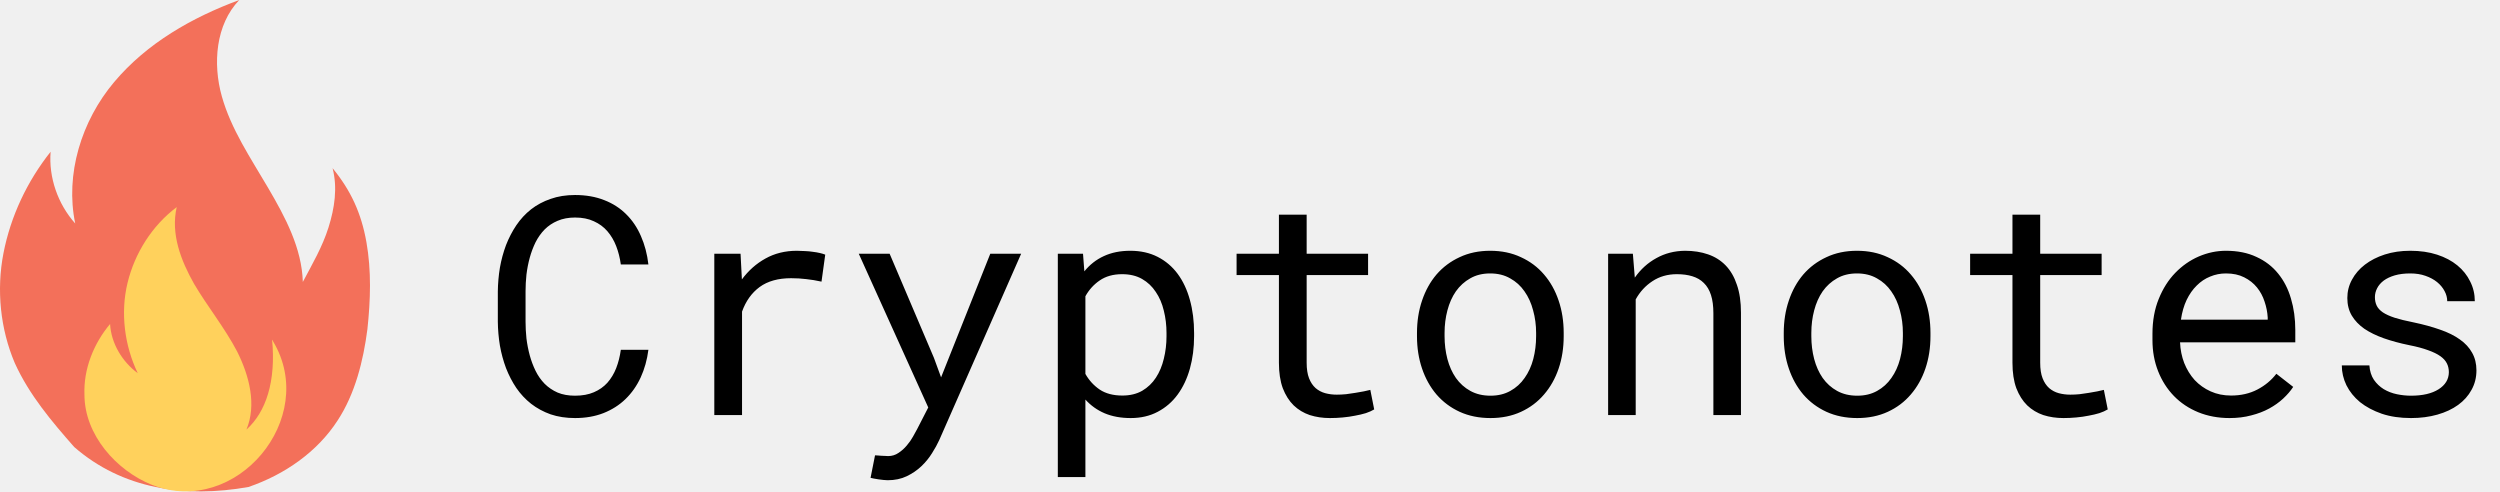
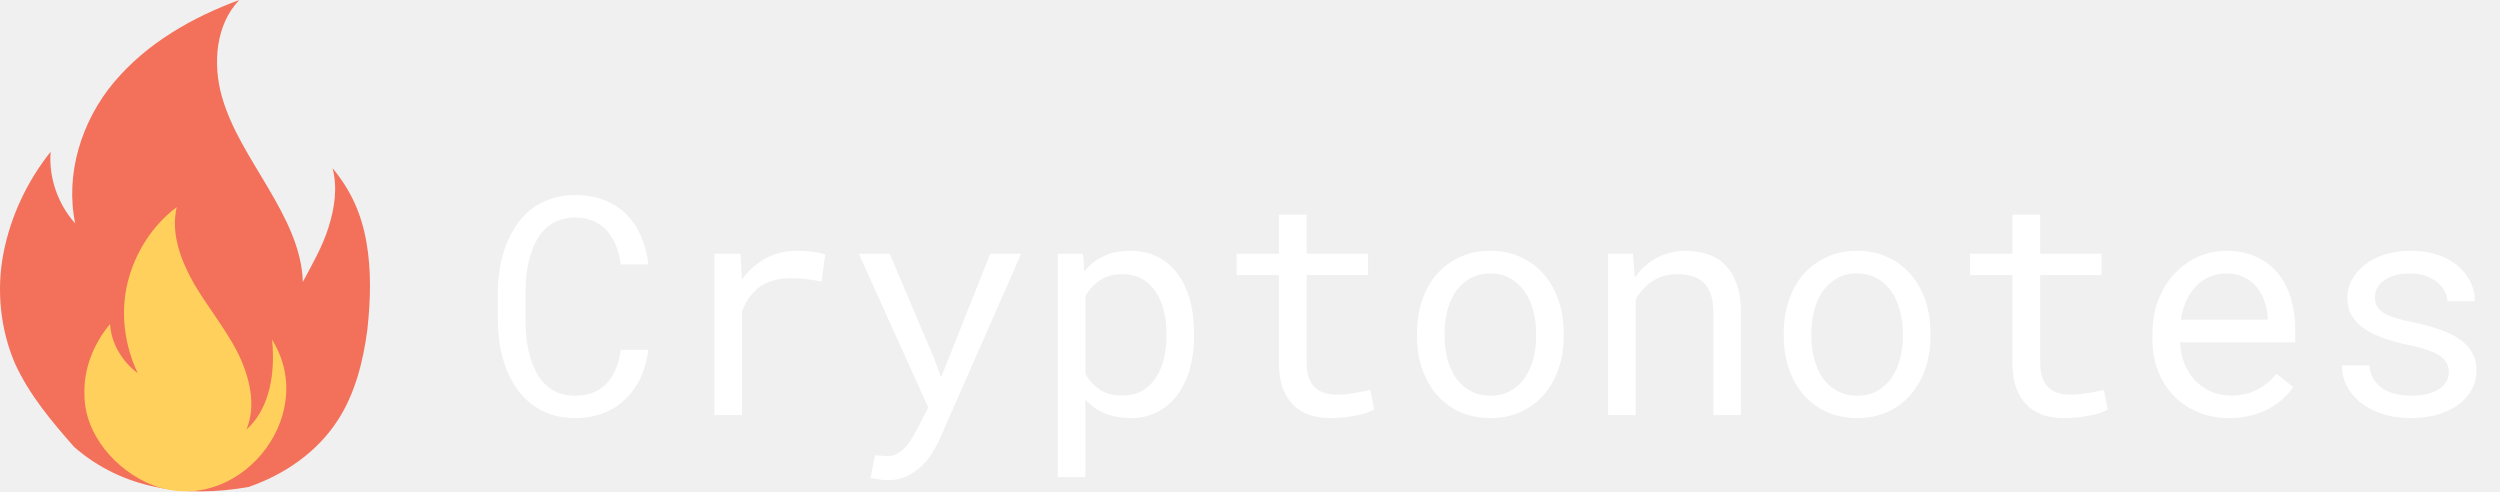
<svg xmlns="http://www.w3.org/2000/svg" width="524" height="103" viewBox="0 0 524 103" fill="none">
-   <path d="M135.906 73.312C135.635 75.417 135.094 77.354 134.281 79.125C133.469 80.875 132.406 82.385 131.094 83.656C129.802 84.906 128.26 85.885 126.469 86.594C124.698 87.281 122.719 87.625 120.531 87.625C118.656 87.625 116.948 87.365 115.406 86.844C113.885 86.302 112.521 85.562 111.312 84.625C110.125 83.688 109.094 82.583 108.219 81.312C107.365 80.042 106.646 78.656 106.062 77.156C105.5 75.656 105.073 74.083 104.781 72.438C104.51 70.792 104.365 69.125 104.344 67.438V61.094C104.365 59.406 104.51 57.74 104.781 56.094C105.073 54.448 105.5 52.875 106.062 51.375C106.646 49.875 107.365 48.49 108.219 47.219C109.094 45.927 110.125 44.812 111.312 43.875C112.521 42.938 113.885 42.208 115.406 41.688C116.927 41.146 118.635 40.875 120.531 40.875C122.802 40.875 124.833 41.229 126.625 41.938C128.417 42.625 129.958 43.615 131.25 44.906C132.542 46.177 133.573 47.708 134.344 49.5C135.135 51.292 135.656 53.271 135.906 55.438H130.125C129.938 54.062 129.615 52.781 129.156 51.594C128.698 50.406 128.083 49.365 127.312 48.469C126.542 47.573 125.594 46.875 124.469 46.375C123.365 45.854 122.052 45.594 120.531 45.594C119.156 45.594 117.938 45.823 116.875 46.281C115.833 46.719 114.927 47.323 114.156 48.094C113.406 48.865 112.771 49.76 112.25 50.781C111.75 51.802 111.344 52.885 111.031 54.031C110.719 55.177 110.49 56.354 110.344 57.562C110.219 58.75 110.156 59.906 110.156 61.031V67.438C110.156 68.562 110.219 69.729 110.344 70.938C110.49 72.125 110.719 73.302 111.031 74.469C111.344 75.615 111.75 76.698 112.25 77.719C112.75 78.74 113.385 79.646 114.156 80.438C114.927 81.208 115.833 81.823 116.875 82.281C117.917 82.719 119.135 82.938 120.531 82.938C122.052 82.938 123.365 82.698 124.469 82.219C125.594 81.74 126.542 81.073 127.312 80.219C128.083 79.344 128.698 78.323 129.156 77.156C129.615 75.969 129.938 74.688 130.125 73.312H135.906ZM167.031 52.562C167.573 52.562 168.135 52.583 168.719 52.625C169.302 52.646 169.854 52.698 170.375 52.781C170.917 52.844 171.406 52.927 171.844 53.031C172.302 53.135 172.677 53.25 172.969 53.375L172.188 59.031C171.062 58.781 169.99 58.604 168.969 58.5C167.969 58.375 166.917 58.312 165.812 58.312C163.104 58.312 160.906 58.927 159.219 60.156C157.552 61.385 156.323 63.104 155.531 65.312V87H149.719V53.188H155.219L155.5 58.562C156.875 56.708 158.521 55.25 160.438 54.188C162.375 53.104 164.573 52.562 167.031 52.562ZM195.75 75L197.25 79.094L207.562 53.188H214.031L196.875 92.219C196.479 93.094 195.969 94.021 195.344 95C194.74 95.979 194 96.885 193.125 97.719C192.25 98.552 191.229 99.25 190.062 99.812C188.896 100.375 187.552 100.656 186.031 100.656C185.76 100.656 185.458 100.635 185.125 100.594C184.792 100.573 184.458 100.531 184.125 100.469C183.792 100.427 183.479 100.375 183.188 100.312C182.896 100.25 182.656 100.198 182.469 100.156L183.406 95.438C183.552 95.438 183.75 95.448 184 95.469C184.25 95.49 184.51 95.51 184.781 95.531C185.052 95.552 185.312 95.562 185.562 95.562C185.812 95.583 186.01 95.594 186.156 95.594C186.948 95.594 187.667 95.375 188.312 94.938C188.979 94.5 189.562 93.979 190.062 93.375C190.583 92.771 191.021 92.146 191.375 91.5C191.75 90.854 192.042 90.323 192.25 89.906L194.562 85.406L180 53.188H186.469L195.75 75ZM250.281 70.469C250.281 72.885 249.99 75.146 249.406 77.25C248.823 79.333 247.969 81.146 246.844 82.688C245.719 84.229 244.323 85.438 242.656 86.312C241.01 87.188 239.125 87.625 237 87.625C234.938 87.625 233.115 87.292 231.531 86.625C229.969 85.958 228.625 85 227.5 83.75V100H221.719V53.188H227L227.281 56.875C228.406 55.479 229.76 54.417 231.344 53.688C232.948 52.938 234.802 52.562 236.906 52.562C239.073 52.562 240.99 52.99 242.656 53.844C244.323 54.698 245.719 55.885 246.844 57.406C247.969 58.927 248.823 60.75 249.406 62.875C249.99 64.979 250.281 67.292 250.281 69.812V70.469ZM244.5 69.812C244.5 68.167 244.312 66.604 243.938 65.125C243.583 63.625 243.021 62.312 242.25 61.188C241.5 60.042 240.542 59.135 239.375 58.469C238.208 57.802 236.812 57.469 235.188 57.469C233.333 57.469 231.771 57.906 230.5 58.781C229.25 59.635 228.25 60.74 227.5 62.094V78.375C228.25 79.708 229.25 80.802 230.5 81.656C231.75 82.49 233.333 82.906 235.25 82.906C236.854 82.906 238.24 82.573 239.406 81.906C240.573 81.219 241.531 80.302 242.281 79.156C243.031 78.01 243.583 76.688 243.938 75.188C244.312 73.688 244.5 72.115 244.5 70.469V69.812ZM273.875 45V53.188H286.75V57.656H273.875V76.031C273.875 77.344 274.042 78.427 274.375 79.281C274.708 80.135 275.167 80.823 275.75 81.344C276.333 81.844 277 82.198 277.75 82.406C278.521 82.615 279.333 82.719 280.188 82.719C280.812 82.719 281.458 82.688 282.125 82.625C282.792 82.542 283.438 82.448 284.062 82.344C284.708 82.24 285.302 82.135 285.844 82.031C286.406 81.906 286.865 81.802 287.219 81.719L288.031 85.812C287.552 86.104 286.969 86.365 286.281 86.594C285.594 86.802 284.844 86.979 284.031 87.125C283.219 87.292 282.354 87.417 281.438 87.5C280.542 87.583 279.646 87.625 278.75 87.625C277.25 87.625 275.844 87.417 274.531 87C273.24 86.562 272.115 85.885 271.156 84.969C270.198 84.031 269.438 82.833 268.875 81.375C268.333 79.896 268.062 78.115 268.062 76.031V57.656H259.188V53.188H268.062V45H273.875ZM297 69.781C297 67.344 297.354 65.083 298.062 63C298.771 60.896 299.781 59.073 301.094 57.531C302.427 55.99 304.042 54.781 305.938 53.906C307.833 53.01 309.969 52.562 312.344 52.562C314.74 52.562 316.885 53.01 318.781 53.906C320.698 54.781 322.312 55.99 323.625 57.531C324.958 59.073 325.979 60.896 326.688 63C327.396 65.083 327.75 67.344 327.75 69.781V70.469C327.75 72.906 327.396 75.167 326.688 77.25C325.979 79.333 324.958 81.146 323.625 82.688C322.312 84.229 320.708 85.438 318.812 86.312C316.917 87.188 314.781 87.625 312.406 87.625C310.01 87.625 307.854 87.188 305.938 86.312C304.042 85.438 302.427 84.229 301.094 82.688C299.781 81.146 298.771 79.333 298.062 77.25C297.354 75.167 297 72.906 297 70.469V69.781ZM302.781 70.469C302.781 72.135 302.979 73.729 303.375 75.25C303.771 76.75 304.365 78.073 305.156 79.219C305.969 80.365 306.979 81.271 308.188 81.938C309.396 82.604 310.802 82.938 312.406 82.938C313.99 82.938 315.375 82.604 316.562 81.938C317.771 81.271 318.771 80.365 319.562 79.219C320.375 78.073 320.979 76.75 321.375 75.25C321.771 73.729 321.969 72.135 321.969 70.469V69.781C321.969 68.135 321.76 66.562 321.344 65.062C320.948 63.542 320.344 62.208 319.531 61.062C318.74 59.917 317.74 59.01 316.531 58.344C315.344 57.656 313.948 57.312 312.344 57.312C310.74 57.312 309.344 57.656 308.156 58.344C306.969 59.01 305.969 59.917 305.156 61.062C304.365 62.208 303.771 63.542 303.375 65.062C302.979 66.562 302.781 68.135 302.781 69.781V70.469ZM342.25 53.188L342.656 58.188C343.885 56.438 345.396 55.073 347.188 54.094C348.979 53.094 350.979 52.583 353.188 52.562C354.958 52.562 356.562 52.812 358 53.312C359.458 53.812 360.698 54.594 361.719 55.656C362.74 56.719 363.521 58.073 364.062 59.719C364.625 61.344 364.906 63.281 364.906 65.531V87H359.125V65.656C359.125 64.156 358.958 62.885 358.625 61.844C358.292 60.802 357.792 59.958 357.125 59.312C356.479 58.667 355.677 58.198 354.719 57.906C353.781 57.615 352.698 57.469 351.469 57.469C349.531 57.469 347.823 57.958 346.344 58.938C344.885 59.896 343.719 61.167 342.844 62.75V87H337.062V53.188H342.25ZM373.875 69.781C373.875 67.344 374.229 65.083 374.938 63C375.646 60.896 376.656 59.073 377.969 57.531C379.302 55.99 380.917 54.781 382.812 53.906C384.708 53.01 386.844 52.562 389.219 52.562C391.615 52.562 393.76 53.01 395.656 53.906C397.573 54.781 399.188 55.99 400.5 57.531C401.833 59.073 402.854 60.896 403.562 63C404.271 65.083 404.625 67.344 404.625 69.781V70.469C404.625 72.906 404.271 75.167 403.562 77.25C402.854 79.333 401.833 81.146 400.5 82.688C399.188 84.229 397.583 85.438 395.688 86.312C393.792 87.188 391.656 87.625 389.281 87.625C386.885 87.625 384.729 87.188 382.812 86.312C380.917 85.438 379.302 84.229 377.969 82.688C376.656 81.146 375.646 79.333 374.938 77.25C374.229 75.167 373.875 72.906 373.875 70.469V69.781ZM379.656 70.469C379.656 72.135 379.854 73.729 380.25 75.25C380.646 76.75 381.24 78.073 382.031 79.219C382.844 80.365 383.854 81.271 385.062 81.938C386.271 82.604 387.677 82.938 389.281 82.938C390.865 82.938 392.25 82.604 393.438 81.938C394.646 81.271 395.646 80.365 396.438 79.219C397.25 78.073 397.854 76.75 398.25 75.25C398.646 73.729 398.844 72.135 398.844 70.469V69.781C398.844 68.135 398.635 66.562 398.219 65.062C397.823 63.542 397.219 62.208 396.406 61.062C395.615 59.917 394.615 59.01 393.406 58.344C392.219 57.656 390.823 57.312 389.219 57.312C387.615 57.312 386.219 57.656 385.031 58.344C383.844 59.01 382.844 59.917 382.031 61.062C381.24 62.208 380.646 63.542 380.25 65.062C379.854 66.562 379.656 68.135 379.656 69.781V70.469ZM427.625 45V53.188H440.5V57.656H427.625V76.031C427.625 77.344 427.792 78.427 428.125 79.281C428.458 80.135 428.917 80.823 429.5 81.344C430.083 81.844 430.75 82.198 431.5 82.406C432.271 82.615 433.083 82.719 433.938 82.719C434.562 82.719 435.208 82.688 435.875 82.625C436.542 82.542 437.188 82.448 437.812 82.344C438.458 82.24 439.052 82.135 439.594 82.031C440.156 81.906 440.615 81.802 440.969 81.719L441.781 85.812C441.302 86.104 440.719 86.365 440.031 86.594C439.344 86.802 438.594 86.979 437.781 87.125C436.969 87.292 436.104 87.417 435.188 87.5C434.292 87.583 433.396 87.625 432.5 87.625C431 87.625 429.594 87.417 428.281 87C426.99 86.562 425.865 85.885 424.906 84.969C423.948 84.031 423.188 82.833 422.625 81.375C422.083 79.896 421.812 78.115 421.812 76.031V57.656H412.938V53.188H421.812V45H427.625ZM467.312 87.625C464.938 87.625 462.75 87.219 460.75 86.406C458.771 85.594 457.073 84.458 455.656 83C454.24 81.542 453.135 79.812 452.344 77.812C451.552 75.812 451.156 73.635 451.156 71.281V69.969C451.156 67.24 451.594 64.802 452.469 62.656C453.344 60.49 454.5 58.667 455.938 57.188C457.396 55.688 459.042 54.542 460.875 53.75C462.729 52.958 464.625 52.562 466.562 52.562C469 52.562 471.125 52.99 472.938 53.844C474.771 54.677 476.292 55.844 477.5 57.344C478.708 58.823 479.604 60.573 480.188 62.594C480.792 64.615 481.094 66.802 481.094 69.156V71.75H456.938C457 73.292 457.292 74.74 457.812 76.094C458.354 77.448 459.083 78.635 460 79.656C460.938 80.656 462.052 81.448 463.344 82.031C464.635 82.615 466.062 82.906 467.625 82.906C469.688 82.906 471.521 82.49 473.125 81.656C474.729 80.823 476.062 79.719 477.125 78.344L480.656 81.094C480.094 81.948 479.385 82.771 478.531 83.562C477.698 84.333 476.729 85.021 475.625 85.625C474.521 86.229 473.271 86.708 471.875 87.062C470.479 87.438 468.958 87.625 467.312 87.625ZM466.562 57.312C465.396 57.312 464.292 57.531 463.25 57.969C462.208 58.385 461.271 59.01 460.438 59.844C459.604 60.656 458.896 61.667 458.312 62.875C457.75 64.062 457.354 65.438 457.125 67H475.312V66.562C475.25 65.438 475.031 64.323 474.656 63.219C474.302 62.115 473.771 61.125 473.062 60.25C472.354 59.375 471.458 58.667 470.375 58.125C469.312 57.583 468.042 57.312 466.562 57.312ZM513.281 78.031C513.281 77.344 513.146 76.729 512.875 76.188C512.604 75.625 512.146 75.115 511.5 74.656C510.854 74.198 510 73.781 508.938 73.406C507.875 73.01 506.552 72.656 504.969 72.344C503.031 71.948 501.26 71.469 499.656 70.906C498.073 70.344 496.708 69.677 495.562 68.906C494.438 68.115 493.562 67.198 492.938 66.156C492.312 65.094 492 63.865 492 62.469C492 61.094 492.323 59.812 492.969 58.625C493.615 57.417 494.521 56.365 495.688 55.469C496.854 54.573 498.24 53.865 499.844 53.344C501.469 52.823 503.25 52.562 505.188 52.562C507.271 52.562 509.146 52.833 510.812 53.375C512.479 53.917 513.896 54.667 515.062 55.625C516.229 56.583 517.125 57.708 517.75 59C518.396 60.271 518.719 61.646 518.719 63.125H512.938C512.938 62.396 512.75 61.688 512.375 61C512 60.292 511.479 59.667 510.812 59.125C510.146 58.583 509.333 58.146 508.375 57.812C507.438 57.479 506.375 57.312 505.188 57.312C503.958 57.312 502.875 57.448 501.938 57.719C501.021 57.99 500.25 58.354 499.625 58.812C499.021 59.271 498.562 59.802 498.25 60.406C497.938 61.01 497.781 61.635 497.781 62.281C497.781 62.948 497.906 63.542 498.156 64.062C498.406 64.583 498.833 65.052 499.438 65.469C500.062 65.885 500.885 66.26 501.906 66.594C502.948 66.927 504.26 67.25 505.844 67.562C507.927 68 509.792 68.51 511.438 69.094C513.083 69.656 514.469 70.344 515.594 71.156C516.719 71.948 517.573 72.875 518.156 73.938C518.76 75 519.062 76.229 519.062 77.625C519.062 79.125 518.719 80.49 518.031 81.719C517.365 82.948 516.427 84 515.219 84.875C514.01 85.75 512.562 86.427 510.875 86.906C509.188 87.385 507.344 87.625 505.344 87.625C503.052 87.625 501.01 87.323 499.219 86.719C497.427 86.094 495.906 85.281 494.656 84.281C493.427 83.26 492.479 82.083 491.812 80.75C491.167 79.417 490.844 78.031 490.844 76.594H496.625C496.708 77.781 497.021 78.781 497.562 79.594C498.125 80.406 498.812 81.062 499.625 81.562C500.458 82.062 501.375 82.417 502.375 82.625C503.375 82.833 504.365 82.938 505.344 82.938C507.781 82.938 509.708 82.49 511.125 81.594C512.542 80.698 513.26 79.51 513.281 78.031Z" fill="black" />
+   <path d="M135.906 73.312C135.635 75.417 135.094 77.354 134.281 79.125C133.469 80.875 132.406 82.385 131.094 83.656C129.802 84.906 128.26 85.885 126.469 86.594C124.698 87.281 122.719 87.625 120.531 87.625C118.656 87.625 116.948 87.365 115.406 86.844C113.885 86.302 112.521 85.562 111.312 84.625C110.125 83.688 109.094 82.583 108.219 81.312C107.365 80.042 106.646 78.656 106.062 77.156C105.5 75.656 105.073 74.083 104.781 72.438C104.51 70.792 104.365 69.125 104.344 67.438V61.094C104.365 59.406 104.51 57.74 104.781 56.094C105.073 54.448 105.5 52.875 106.062 51.375C106.646 49.875 107.365 48.49 108.219 47.219C109.094 45.927 110.125 44.812 111.312 43.875C112.521 42.938 113.885 42.208 115.406 41.688C116.927 41.146 118.635 40.875 120.531 40.875C122.802 40.875 124.833 41.229 126.625 41.938C128.417 42.625 129.958 43.615 131.25 44.906C132.542 46.177 133.573 47.708 134.344 49.5C135.135 51.292 135.656 53.271 135.906 55.438H130.125C129.938 54.062 129.615 52.781 129.156 51.594C128.698 50.406 128.083 49.365 127.312 48.469C126.542 47.573 125.594 46.875 124.469 46.375C123.365 45.854 122.052 45.594 120.531 45.594C119.156 45.594 117.938 45.823 116.875 46.281C115.833 46.719 114.927 47.323 114.156 48.094C113.406 48.865 112.771 49.76 112.25 50.781C111.75 51.802 111.344 52.885 111.031 54.031C110.719 55.177 110.49 56.354 110.344 57.562C110.219 58.75 110.156 59.906 110.156 61.031V67.438C110.156 68.562 110.219 69.729 110.344 70.938C110.49 72.125 110.719 73.302 111.031 74.469C111.344 75.615 111.75 76.698 112.25 77.719C112.75 78.74 113.385 79.646 114.156 80.438C114.927 81.208 115.833 81.823 116.875 82.281C117.917 82.719 119.135 82.938 120.531 82.938C122.052 82.938 123.365 82.698 124.469 82.219C125.594 81.74 126.542 81.073 127.312 80.219C128.083 79.344 128.698 78.323 129.156 77.156C129.615 75.969 129.938 74.688 130.125 73.312H135.906ZM167.031 52.562C167.573 52.562 168.135 52.583 168.719 52.625C169.302 52.646 169.854 52.698 170.375 52.781C170.917 52.844 171.406 52.927 171.844 53.031C172.302 53.135 172.677 53.25 172.969 53.375L172.188 59.031C171.062 58.781 169.99 58.604 168.969 58.5C167.969 58.375 166.917 58.312 165.812 58.312C163.104 58.312 160.906 58.927 159.219 60.156C157.552 61.385 156.323 63.104 155.531 65.312V87H149.719V53.188H155.219L155.5 58.562C156.875 56.708 158.521 55.25 160.438 54.188C162.375 53.104 164.573 52.562 167.031 52.562ZM195.75 75L197.25 79.094L207.562 53.188H214.031L196.875 92.219C196.479 93.094 195.969 94.021 195.344 95C194.74 95.979 194 96.885 193.125 97.719C192.25 98.552 191.229 99.25 190.062 99.812C188.896 100.375 187.552 100.656 186.031 100.656C185.76 100.656 185.458 100.635 185.125 100.594C184.792 100.573 184.458 100.531 184.125 100.469C183.792 100.427 183.479 100.375 183.188 100.312C182.896 100.25 182.656 100.198 182.469 100.156L183.406 95.438C183.552 95.438 183.75 95.448 184 95.469C184.25 95.49 184.51 95.51 184.781 95.531C185.052 95.552 185.312 95.562 185.562 95.562C185.812 95.583 186.01 95.594 186.156 95.594C186.948 95.594 187.667 95.375 188.312 94.938C188.979 94.5 189.562 93.979 190.062 93.375C190.583 92.771 191.021 92.146 191.375 91.5C191.75 90.854 192.042 90.323 192.25 89.906L194.562 85.406L180 53.188H186.469L195.75 75ZM250.281 70.469C250.281 72.885 249.99 75.146 249.406 77.25C248.823 79.333 247.969 81.146 246.844 82.688C245.719 84.229 244.323 85.438 242.656 86.312C241.01 87.188 239.125 87.625 237 87.625C234.938 87.625 233.115 87.292 231.531 86.625C229.969 85.958 228.625 85 227.5 83.75V100H221.719V53.188H227L227.281 56.875C228.406 55.479 229.76 54.417 231.344 53.688C232.948 52.938 234.802 52.562 236.906 52.562C239.073 52.562 240.99 52.99 242.656 53.844C244.323 54.698 245.719 55.885 246.844 57.406C247.969 58.927 248.823 60.75 249.406 62.875C249.99 64.979 250.281 67.292 250.281 69.812V70.469ZM244.5 69.812C244.5 68.167 244.312 66.604 243.938 65.125C243.583 63.625 243.021 62.312 242.25 61.188C241.5 60.042 240.542 59.135 239.375 58.469C238.208 57.802 236.812 57.469 235.188 57.469C233.333 57.469 231.771 57.906 230.5 58.781C229.25 59.635 228.25 60.74 227.5 62.094V78.375C228.25 79.708 229.25 80.802 230.5 81.656C231.75 82.49 233.333 82.906 235.25 82.906C236.854 82.906 238.24 82.573 239.406 81.906C240.573 81.219 241.531 80.302 242.281 79.156C243.031 78.01 243.583 76.688 243.938 75.188C244.312 73.688 244.5 72.115 244.5 70.469V69.812ZM273.875 45V53.188H286.75V57.656H273.875V76.031C273.875 77.344 274.042 78.427 274.375 79.281C274.708 80.135 275.167 80.823 275.75 81.344C276.333 81.844 277 82.198 277.75 82.406C278.521 82.615 279.333 82.719 280.188 82.719C280.812 82.719 281.458 82.688 282.125 82.625C282.792 82.542 283.438 82.448 284.062 82.344C284.708 82.24 285.302 82.135 285.844 82.031C286.406 81.906 286.865 81.802 287.219 81.719L288.031 85.812C287.552 86.104 286.969 86.365 286.281 86.594C285.594 86.802 284.844 86.979 284.031 87.125C283.219 87.292 282.354 87.417 281.438 87.5C280.542 87.583 279.646 87.625 278.75 87.625C277.25 87.625 275.844 87.417 274.531 87C273.24 86.562 272.115 85.885 271.156 84.969C270.198 84.031 269.438 82.833 268.875 81.375C268.333 79.896 268.062 78.115 268.062 76.031V57.656H259.188V53.188H268.062V45H273.875ZM297 69.781C297 67.344 297.354 65.083 298.062 63C298.771 60.896 299.781 59.073 301.094 57.531C302.427 55.99 304.042 54.781 305.938 53.906C307.833 53.01 309.969 52.562 312.344 52.562C314.74 52.562 316.885 53.01 318.781 53.906C320.698 54.781 322.312 55.99 323.625 57.531C324.958 59.073 325.979 60.896 326.688 63C327.396 65.083 327.75 67.344 327.75 69.781V70.469C327.75 72.906 327.396 75.167 326.688 77.25C325.979 79.333 324.958 81.146 323.625 82.688C322.312 84.229 320.708 85.438 318.812 86.312C316.917 87.188 314.781 87.625 312.406 87.625C310.01 87.625 307.854 87.188 305.938 86.312C304.042 85.438 302.427 84.229 301.094 82.688C299.781 81.146 298.771 79.333 298.062 77.25C297.354 75.167 297 72.906 297 70.469V69.781ZM302.781 70.469C302.781 72.135 302.979 73.729 303.375 75.25C303.771 76.75 304.365 78.073 305.156 79.219C305.969 80.365 306.979 81.271 308.188 81.938C309.396 82.604 310.802 82.938 312.406 82.938C313.99 82.938 315.375 82.604 316.562 81.938C317.771 81.271 318.771 80.365 319.562 79.219C320.375 78.073 320.979 76.75 321.375 75.25C321.771 73.729 321.969 72.135 321.969 70.469V69.781C321.969 68.135 321.76 66.562 321.344 65.062C320.948 63.542 320.344 62.208 319.531 61.062C318.74 59.917 317.74 59.01 316.531 58.344C315.344 57.656 313.948 57.312 312.344 57.312C310.74 57.312 309.344 57.656 308.156 58.344C306.969 59.01 305.969 59.917 305.156 61.062C304.365 62.208 303.771 63.542 303.375 65.062C302.979 66.562 302.781 68.135 302.781 69.781V70.469ZM342.25 53.188L342.656 58.188C343.885 56.438 345.396 55.073 347.188 54.094C348.979 53.094 350.979 52.583 353.188 52.562C354.958 52.562 356.562 52.812 358 53.312C359.458 53.812 360.698 54.594 361.719 55.656C362.74 56.719 363.521 58.073 364.062 59.719C364.625 61.344 364.906 63.281 364.906 65.531V87H359.125V65.656C359.125 64.156 358.958 62.885 358.625 61.844C358.292 60.802 357.792 59.958 357.125 59.312C356.479 58.667 355.677 58.198 354.719 57.906C353.781 57.615 352.698 57.469 351.469 57.469C349.531 57.469 347.823 57.958 346.344 58.938C344.885 59.896 343.719 61.167 342.844 62.75V87H337.062V53.188H342.25ZM373.875 69.781C373.875 67.344 374.229 65.083 374.938 63C375.646 60.896 376.656 59.073 377.969 57.531C379.302 55.99 380.917 54.781 382.812 53.906C384.708 53.01 386.844 52.562 389.219 52.562C391.615 52.562 393.76 53.01 395.656 53.906C397.573 54.781 399.188 55.99 400.5 57.531C401.833 59.073 402.854 60.896 403.562 63C404.271 65.083 404.625 67.344 404.625 69.781V70.469C404.625 72.906 404.271 75.167 403.562 77.25C402.854 79.333 401.833 81.146 400.5 82.688C399.188 84.229 397.583 85.438 395.688 86.312C393.792 87.188 391.656 87.625 389.281 87.625C386.885 87.625 384.729 87.188 382.812 86.312C380.917 85.438 379.302 84.229 377.969 82.688C376.656 81.146 375.646 79.333 374.938 77.25C374.229 75.167 373.875 72.906 373.875 70.469V69.781ZM379.656 70.469C379.656 72.135 379.854 73.729 380.25 75.25C380.646 76.75 381.24 78.073 382.031 79.219C382.844 80.365 383.854 81.271 385.062 81.938C386.271 82.604 387.677 82.938 389.281 82.938C390.865 82.938 392.25 82.604 393.438 81.938C394.646 81.271 395.646 80.365 396.438 79.219C397.25 78.073 397.854 76.75 398.25 75.25C398.646 73.729 398.844 72.135 398.844 70.469V69.781C398.844 68.135 398.635 66.562 398.219 65.062C397.823 63.542 397.219 62.208 396.406 61.062C395.615 59.917 394.615 59.01 393.406 58.344C392.219 57.656 390.823 57.312 389.219 57.312C387.615 57.312 386.219 57.656 385.031 58.344C383.844 59.01 382.844 59.917 382.031 61.062C381.24 62.208 380.646 63.542 380.25 65.062C379.854 66.562 379.656 68.135 379.656 69.781V70.469ZM427.625 45V53.188H440.5V57.656H427.625V76.031C427.625 77.344 427.792 78.427 428.125 79.281C428.458 80.135 428.917 80.823 429.5 81.344C430.083 81.844 430.75 82.198 431.5 82.406C432.271 82.615 433.083 82.719 433.938 82.719C434.562 82.719 435.208 82.688 435.875 82.625C436.542 82.542 437.188 82.448 437.812 82.344C438.458 82.24 439.052 82.135 439.594 82.031C440.156 81.906 440.615 81.802 440.969 81.719L441.781 85.812C441.302 86.104 440.719 86.365 440.031 86.594C439.344 86.802 438.594 86.979 437.781 87.125C436.969 87.292 436.104 87.417 435.188 87.5C434.292 87.583 433.396 87.625 432.5 87.625C431 87.625 429.594 87.417 428.281 87C426.99 86.562 425.865 85.885 424.906 84.969C423.948 84.031 423.188 82.833 422.625 81.375C422.083 79.896 421.812 78.115 421.812 76.031V57.656H412.938V53.188H421.812V45H427.625ZM467.312 87.625C464.938 87.625 462.75 87.219 460.75 86.406C458.771 85.594 457.073 84.458 455.656 83C454.24 81.542 453.135 79.812 452.344 77.812C451.552 75.812 451.156 73.635 451.156 71.281V69.969C451.156 67.24 451.594 64.802 452.469 62.656C453.344 60.49 454.5 58.667 455.938 57.188C457.396 55.688 459.042 54.542 460.875 53.75C462.729 52.958 464.625 52.562 466.562 52.562C469 52.562 471.125 52.99 472.938 53.844C474.771 54.677 476.292 55.844 477.5 57.344C478.708 58.823 479.604 60.573 480.188 62.594C480.792 64.615 481.094 66.802 481.094 69.156V71.75H456.938C457 73.292 457.292 74.74 457.812 76.094C458.354 77.448 459.083 78.635 460 79.656C460.938 80.656 462.052 81.448 463.344 82.031C464.635 82.615 466.062 82.906 467.625 82.906C469.688 82.906 471.521 82.49 473.125 81.656C474.729 80.823 476.062 79.719 477.125 78.344L480.656 81.094C480.094 81.948 479.385 82.771 478.531 83.562C477.698 84.333 476.729 85.021 475.625 85.625C474.521 86.229 473.271 86.708 471.875 87.062C470.479 87.438 468.958 87.625 467.312 87.625ZM466.562 57.312C465.396 57.312 464.292 57.531 463.25 57.969C462.208 58.385 461.271 59.01 460.438 59.844C459.604 60.656 458.896 61.667 458.312 62.875C457.75 64.062 457.354 65.438 457.125 67H475.312V66.562C475.25 65.438 475.031 64.323 474.656 63.219C474.302 62.115 473.771 61.125 473.062 60.25C472.354 59.375 471.458 58.667 470.375 58.125C469.312 57.583 468.042 57.312 466.562 57.312ZM513.281 78.031C513.281 77.344 513.146 76.729 512.875 76.188C512.604 75.625 512.146 75.115 511.5 74.656C510.854 74.198 510 73.781 508.938 73.406C507.875 73.01 506.552 72.656 504.969 72.344C503.031 71.948 501.26 71.469 499.656 70.906C498.073 70.344 496.708 69.677 495.562 68.906C494.438 68.115 493.562 67.198 492.938 66.156C492.312 65.094 492 63.865 492 62.469C492 61.094 492.323 59.812 492.969 58.625C493.615 57.417 494.521 56.365 495.688 55.469C496.854 54.573 498.24 53.865 499.844 53.344C501.469 52.823 503.25 52.562 505.188 52.562C507.271 52.562 509.146 52.833 510.812 53.375C512.479 53.917 513.896 54.667 515.062 55.625C516.229 56.583 517.125 57.708 517.75 59C518.396 60.271 518.719 61.646 518.719 63.125H512.938C512.938 62.396 512.75 61.688 512.375 61C512 60.292 511.479 59.667 510.812 59.125C510.146 58.583 509.333 58.146 508.375 57.812C507.438 57.479 506.375 57.312 505.188 57.312C503.958 57.312 502.875 57.448 501.938 57.719C501.021 57.99 500.25 58.354 499.625 58.812C499.021 59.271 498.562 59.802 498.25 60.406C497.938 61.01 497.781 61.635 497.781 62.281C497.781 62.948 497.906 63.542 498.156 64.062C498.406 64.583 498.833 65.052 499.438 65.469C500.062 65.885 500.885 66.26 501.906 66.594C502.948 66.927 504.26 67.25 505.844 67.562C507.927 68 509.792 68.51 511.438 69.094C513.083 69.656 514.469 70.344 515.594 71.156C516.719 71.948 517.573 72.875 518.156 73.938C518.76 75 519.062 76.229 519.062 77.625C519.062 79.125 518.719 80.49 518.031 81.719C517.365 82.948 516.427 84 515.219 84.875C514.01 85.75 512.562 86.427 510.875 86.906C509.188 87.385 507.344 87.625 505.344 87.625C503.052 87.625 501.01 87.323 499.219 86.719C497.427 86.094 495.906 85.281 494.656 84.281C493.427 83.26 492.479 82.083 491.812 80.75C491.167 79.417 490.844 78.031 490.844 76.594H496.625C496.708 77.781 497.021 78.781 497.562 79.594C498.125 80.406 498.812 81.062 499.625 81.562C500.458 82.062 501.375 82.417 502.375 82.625C503.375 82.833 504.365 82.938 505.344 82.938C507.781 82.938 509.708 82.49 511.125 81.594C512.542 80.698 513.26 79.51 513.281 78.031Z" fill="white" />
  <path d="M15.553 93.692C10.825 88.32 6.097 82.733 3.089 76.071C0.08 68.98 -0.779 60.814 0.725 53.078C2.229 45.342 5.667 38.036 10.61 31.804C10.18 37.176 12.114 42.763 15.767 46.846C13.618 36.532 17.057 25.357 23.933 17.191C30.81 9.026 40.265 3.653 50.15 0C45.207 5.157 44.563 13.323 46.497 20.2C48.431 27.076 52.514 33.093 56.167 39.325C59.82 45.557 63.258 52.003 63.473 59.095C65.407 55.442 67.556 51.788 68.845 47.706C70.135 43.623 70.779 39.325 69.705 35.242C73.573 39.97 75.722 44.697 76.796 50.714C77.871 56.731 77.656 62.963 77.011 68.98C76.152 75.641 74.433 82.518 70.78 88.105C66.482 94.766 59.605 99.494 52.084 102.073C38.761 104.437 25.652 102.503 15.553 93.692Z" fill="#F3705A" />
  <path d="M31.884 101.643C49.505 108.52 66.911 87.675 57.241 71.559C57.241 71.344 57.026 71.344 57.026 71.129C57.886 79.939 55.737 86.386 51.654 90.039C53.803 84.882 52.298 78.865 49.72 73.708C47.141 68.765 43.488 64.253 40.694 59.525C37.901 54.583 35.752 48.995 37.041 43.408C31.884 47.276 28.231 53.078 26.727 59.31C25.222 65.542 26.082 72.418 28.876 78.22C25.652 75.857 23.288 71.989 23.074 67.906C19.635 71.989 17.486 77.361 17.701 82.733C17.701 91.114 24.363 98.635 31.884 101.643Z" fill="#FFD15C" />
</svg>
